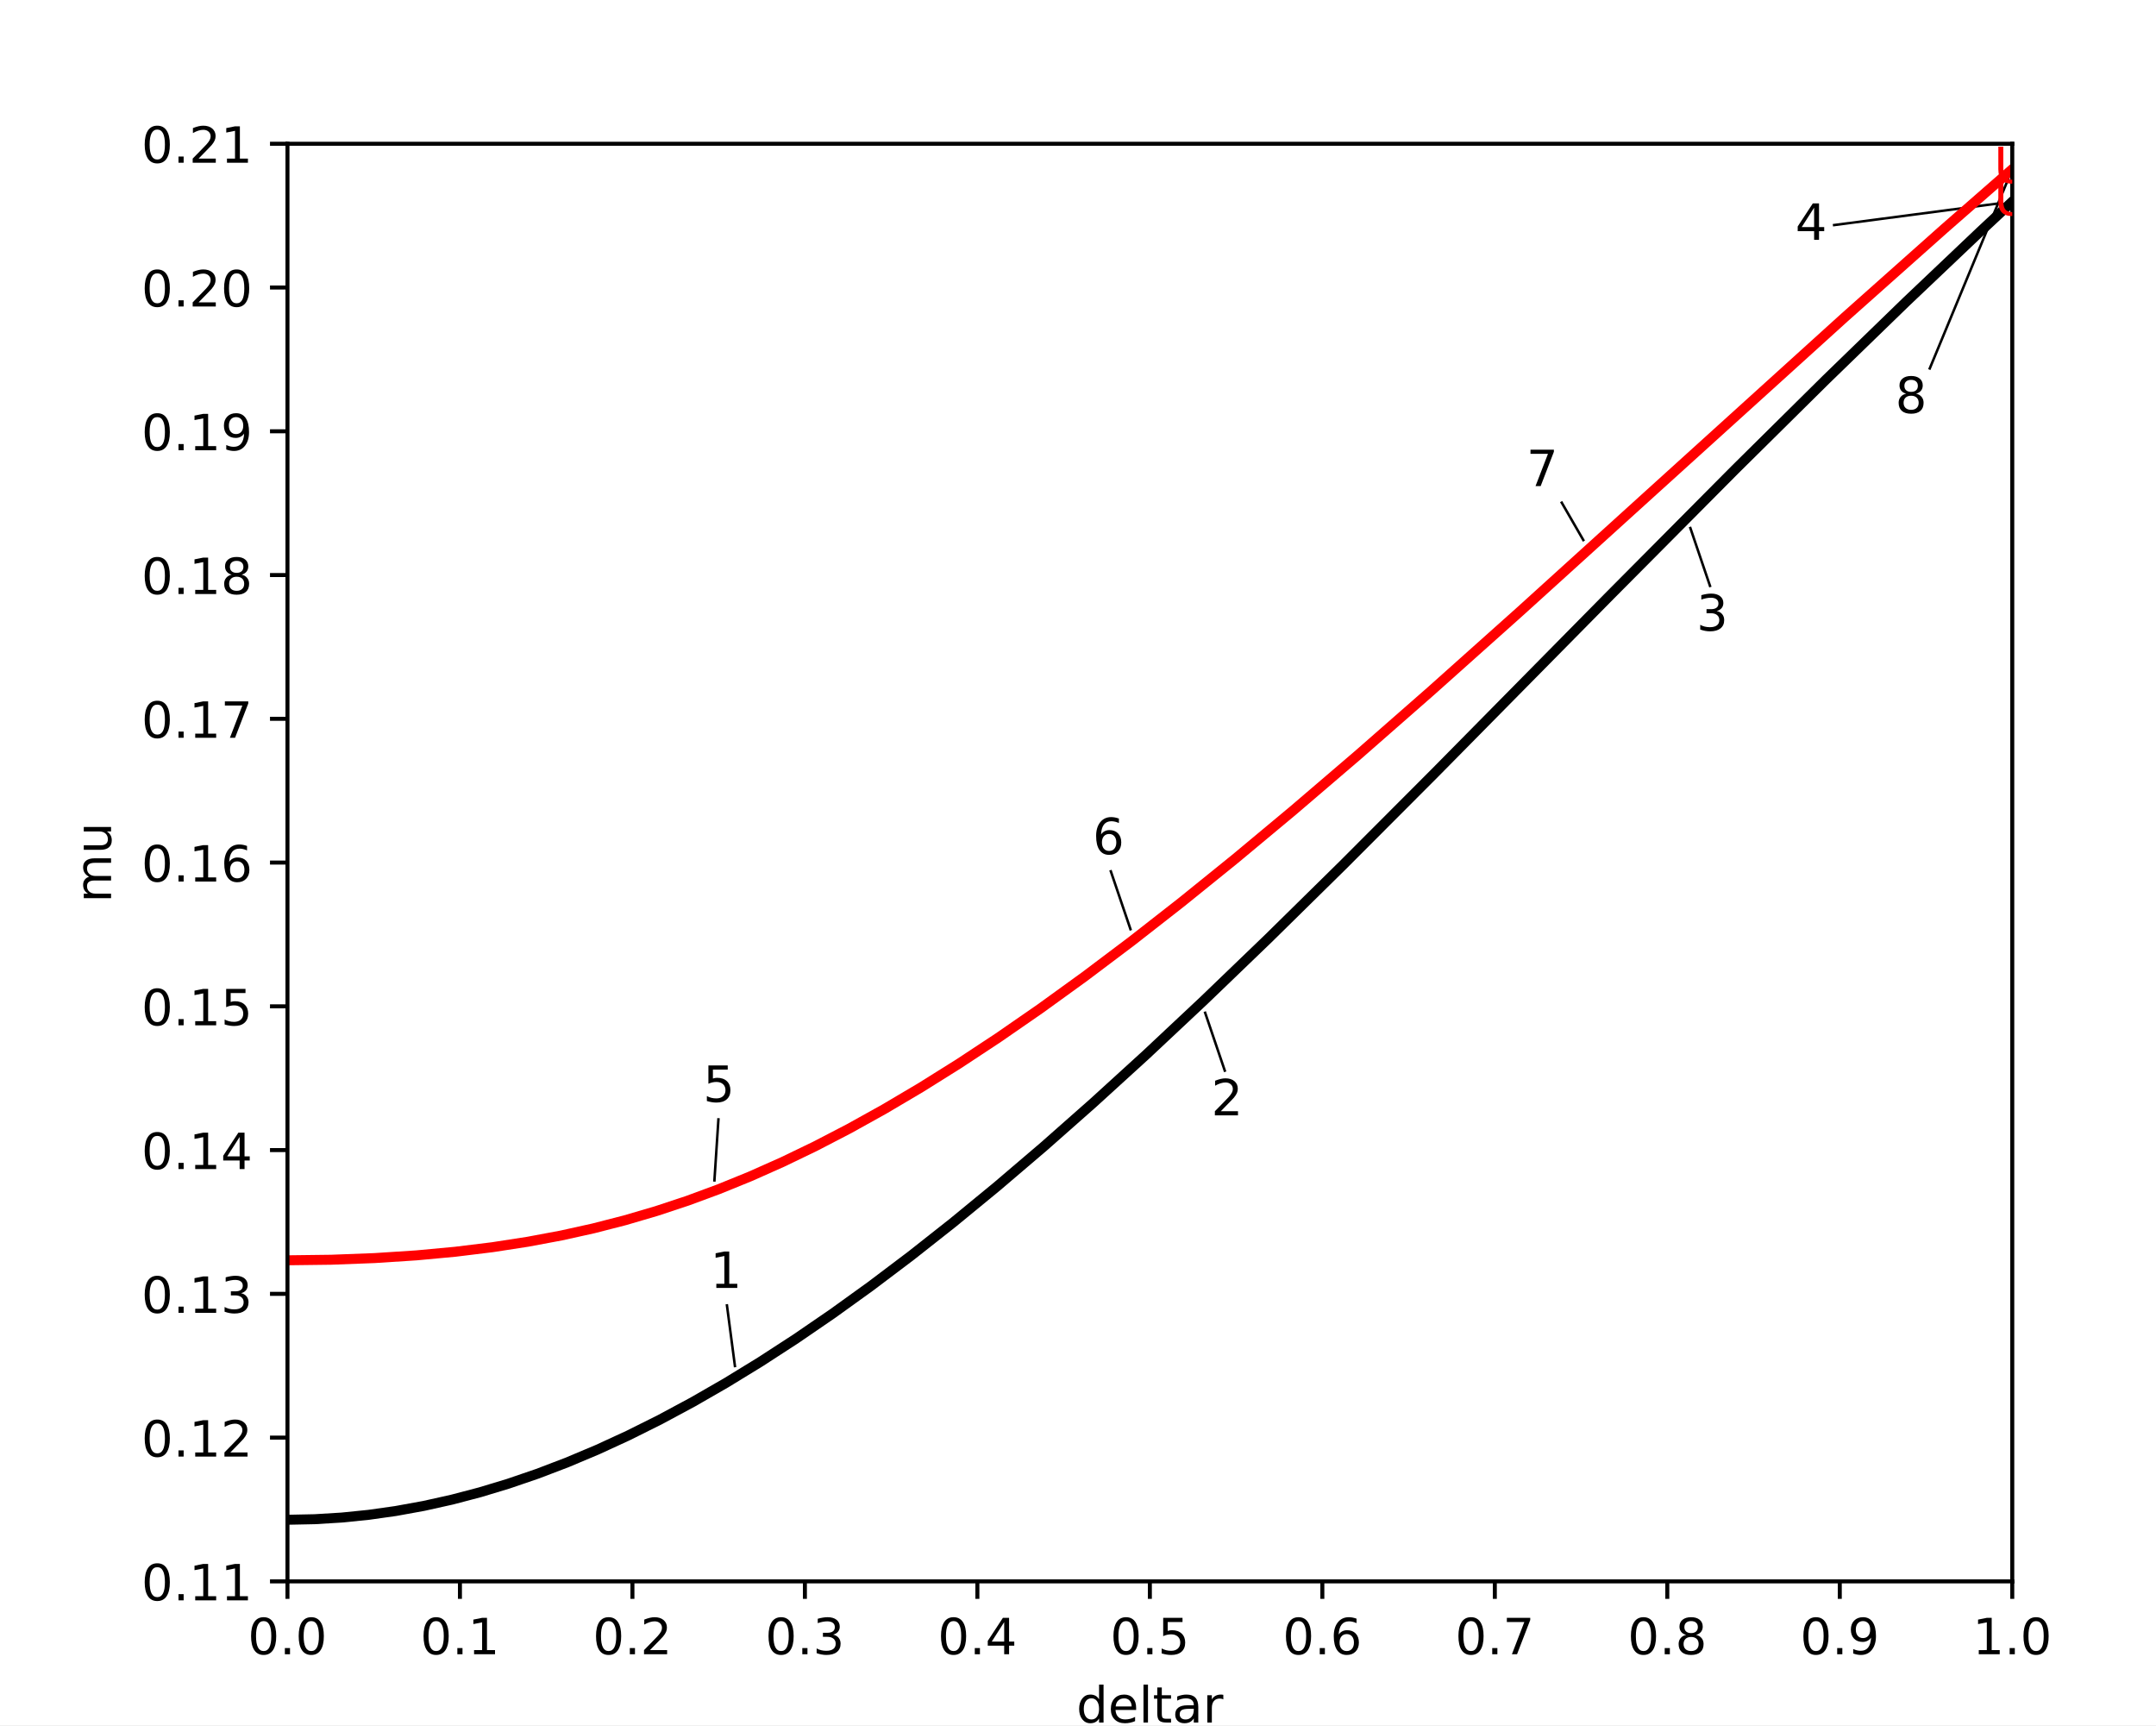
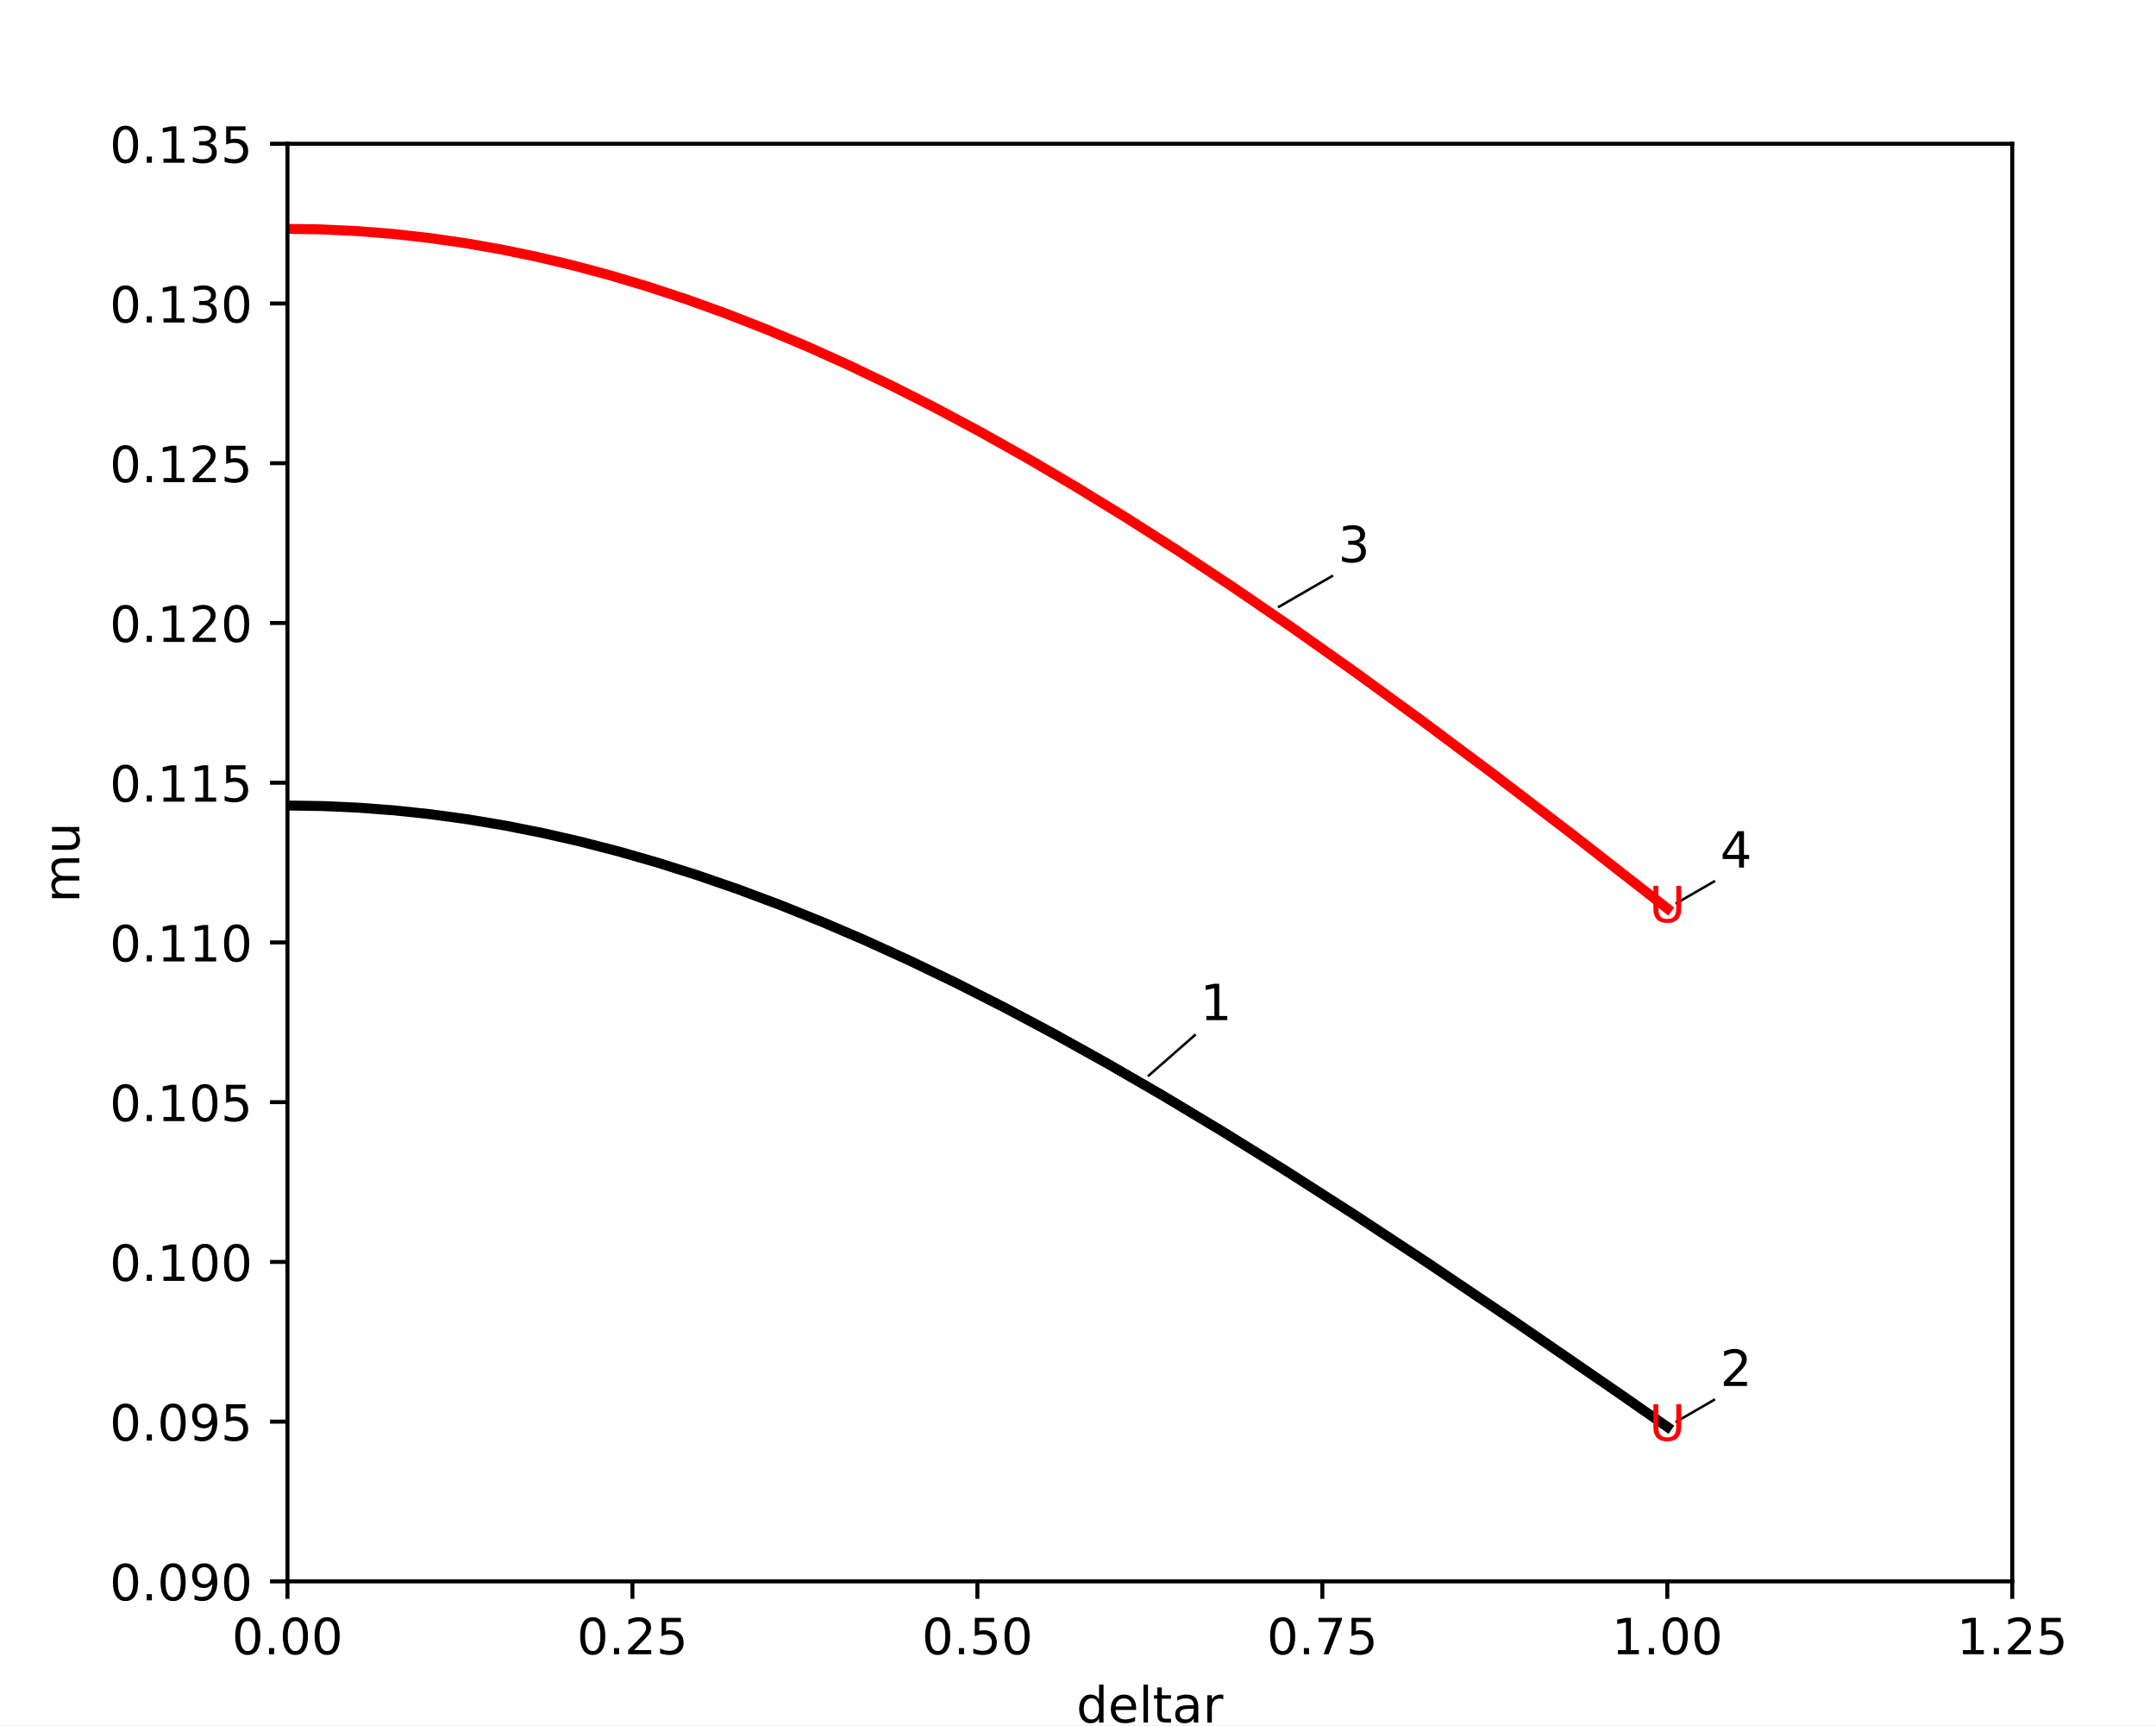
<svg xmlns="http://www.w3.org/2000/svg" xmlns:xlink="http://www.w3.org/1999/xlink" height="345.6pt" version="1.1" viewBox="0 0 432 345.6" width="432pt">
  <defs>
    <style type="text/css">*{stroke-linecap:butt;stroke-linejoin:round;}</style>
  </defs>
  <g id="figure_1">
    <g id="patch_1">
      <path d="M 0 345.6  L 432 345.6  L 432 0  L 0 0  z " style="fill:#ffffff;" />
    </g>
    <g id="axes_1">
      <g id="patch_2">
        <path d="M 57.6 316.8  L 403.2 316.8  L 403.2 28.8  L 57.6 28.8  z " style="fill:#ffffff;" />
      </g>
      <g id="matplotlib.axis_1">
        <g id="xtick_1">
          <g id="line2d_1">
            <defs>
-               <path d="M 0 0  L 0 3.5  " id="mcb1ee3f349" style="stroke:#000000;stroke-width:0.8;" />
-             </defs>
-             <g>
-               <use style="stroke:#000000;stroke-width:0.8;" x="57.6" xlink:href="#mcb1ee3f349" y="316.8" />
+               <path d="M 0 0  L 0 3.5  " id="mb8d86cc499" style="stroke:#000000;stroke-width:0.8;" />
+             </defs>
+             <g>
+               <use style="stroke:#000000;stroke-width:0.8;" x="57.6" xlink:href="#mb8d86cc499" y="316.8" />
            </g>
          </g>
          <g id="text_1">
-             <g transform="translate(49.64844 331.3984)scale(0.1 -0.1)">
+             <g transform="translate(46.46719 331.3984)scale(0.1 -0.1)">
              <defs>
                <path d="M 2034 4250  Q 1547 4250 1301 3770  Q 1056 3291 1056 2328  Q 1056 1369 1301 889  Q 1547 409 2034 409  Q 2525 409 2770 889  Q 3016 1369 3016 2328  Q 3016 3291 2770 3770  Q 2525 4250 2034 4250  z M 2034 4750  Q 2819 4750 3233 4129  Q 3647 3509 3647 2328  Q 3647 1150 3233 529  Q 2819 -91 2034 -91  Q 1250 -91 836 529  Q 422 1150 422 2328  Q 422 3509 836 4129  Q 1250 4750 2034 4750  z " id="DejaVuSans-30" transform="scale(0.015625)" />
                <path d="M 684 794  L 1344 794  L 1344 0  L 684 0  L 684 794  z " id="DejaVuSans-2e" transform="scale(0.015625)" />
              </defs>
              <use xlink:href="#DejaVuSans-30" />
              <use x="63.623" xlink:href="#DejaVuSans-2e" />
              <use x="95.41" xlink:href="#DejaVuSans-30" />
+               <use x="159.033" xlink:href="#DejaVuSans-30" />
            </g>
          </g>
        </g>
        <g id="xtick_2">
          <g id="line2d_2">
            <g>
-               <use style="stroke:#000000;stroke-width:0.8;" x="92.16" xlink:href="#mcb1ee3f349" y="316.8" />
+               <use style="stroke:#000000;stroke-width:0.8;" x="126.72" xlink:href="#mb8d86cc499" y="316.8" />
            </g>
          </g>
          <g id="text_2">
-             <g transform="translate(84.20844 331.3984)scale(0.1 -0.1)">
-               <defs>
-                 <path d="M 794 531  L 1825 531  L 1825 4091  L 703 3866  L 703 4441  L 1819 4666  L 2450 4666  L 2450 531  L 3481 531  L 3481 0  L 794 0  L 794 531  z " id="DejaVuSans-31" transform="scale(0.015625)" />
-               </defs>
-               <use xlink:href="#DejaVuSans-30" />
-               <use x="63.623" xlink:href="#DejaVuSans-2e" />
-               <use x="95.41" xlink:href="#DejaVuSans-31" />
+             <g transform="translate(115.5872 331.3984)scale(0.1 -0.1)">
+               <defs>
+                 <path d="M 1228 531  L 3431 531  L 3431 0  L 469 0  L 469 531  Q 828 903 1448 1529  Q 2069 2156 2228 2338  Q 2531 2678 2651 2914  Q 2772 3150 2772 3378  Q 2772 3750 2511 3984  Q 2250 4219 1831 4219  Q 1534 4219 1204 4116  Q 875 4013 500 3803  L 500 4441  Q 881 4594 1212 4672  Q 1544 4750 1819 4750  Q 2544 4750 2975 4387  Q 3406 4025 3406 3419  Q 3406 3131 3298 2873  Q 3191 2616 2906 2266  Q 2828 2175 2409 1742  Q 1991 1309 1228 531  z " id="DejaVuSans-32" transform="scale(0.015625)" />
+                 <path d="M 691 4666  L 3169 4666  L 3169 4134  L 1269 4134  L 1269 2991  Q 1406 3038 1543 3061  Q 1681 3084 1819 3084  Q 2600 3084 3056 2656  Q 3513 2228 3513 1497  Q 3513 744 3044 326  Q 2575 -91 1722 -91  Q 1428 -91 1123 -41  Q 819 9 494 109  L 494 744  Q 775 591 1075 516  Q 1375 441 1709 441  Q 2250 441 2565 725  Q 2881 1009 2881 1497  Q 2881 1984 2565 2268  Q 2250 2553 1709 2553  Q 1456 2553 1204 2497  Q 953 2441 691 2322  L 691 4666  z " id="DejaVuSans-35" transform="scale(0.015625)" />
+               </defs>
+               <use xlink:href="#DejaVuSans-30" />
+               <use x="63.623" xlink:href="#DejaVuSans-2e" />
+               <use x="95.41" xlink:href="#DejaVuSans-32" />
+               <use x="159.033" xlink:href="#DejaVuSans-35" />
            </g>
          </g>
        </g>
        <g id="xtick_3">
          <g id="line2d_3">
            <g>
-               <use style="stroke:#000000;stroke-width:0.8;" x="126.72" xlink:href="#mcb1ee3f349" y="316.8" />
+               <use style="stroke:#000000;stroke-width:0.8;" x="195.84" xlink:href="#mb8d86cc499" y="316.8" />
            </g>
          </g>
          <g id="text_3">
-             <g transform="translate(118.7684 331.3984)scale(0.1 -0.1)">
-               <defs>
-                 <path d="M 1228 531  L 3431 531  L 3431 0  L 469 0  L 469 531  Q 828 903 1448 1529  Q 2069 2156 2228 2338  Q 2531 2678 2651 2914  Q 2772 3150 2772 3378  Q 2772 3750 2511 3984  Q 2250 4219 1831 4219  Q 1534 4219 1204 4116  Q 875 4013 500 3803  L 500 4441  Q 881 4594 1212 4672  Q 1544 4750 1819 4750  Q 2544 4750 2975 4387  Q 3406 4025 3406 3419  Q 3406 3131 3298 2873  Q 3191 2616 2906 2266  Q 2828 2175 2409 1742  Q 1991 1309 1228 531  z " id="DejaVuSans-32" transform="scale(0.015625)" />
-               </defs>
-               <use xlink:href="#DejaVuSans-30" />
-               <use x="63.623" xlink:href="#DejaVuSans-2e" />
-               <use x="95.41" xlink:href="#DejaVuSans-32" />
+             <g transform="translate(184.7072 331.3984)scale(0.1 -0.1)">
+               <use xlink:href="#DejaVuSans-30" />
+               <use x="63.623" xlink:href="#DejaVuSans-2e" />
+               <use x="95.41" xlink:href="#DejaVuSans-35" />
+               <use x="159.033" xlink:href="#DejaVuSans-30" />
            </g>
          </g>
        </g>
        <g id="xtick_4">
          <g id="line2d_4">
            <g>
-               <use style="stroke:#000000;stroke-width:0.8;" x="161.28" xlink:href="#mcb1ee3f349" y="316.8" />
+               <use style="stroke:#000000;stroke-width:0.8;" x="264.96" xlink:href="#mb8d86cc499" y="316.8" />
            </g>
          </g>
          <g id="text_4">
-             <g transform="translate(153.3284 331.3984)scale(0.1 -0.1)">
-               <defs>
-                 <path d="M 2597 2516  Q 3050 2419 3304 2112  Q 3559 1806 3559 1356  Q 3559 666 3084 287  Q 2609 -91 1734 -91  Q 1441 -91 1130 -33  Q 819 25 488 141  L 488 750  Q 750 597 1062 519  Q 1375 441 1716 441  Q 2309 441 2620 675  Q 2931 909 2931 1356  Q 2931 1769 2642 2001  Q 2353 2234 1838 2234  L 1294 2234  L 1294 2753  L 1863 2753  Q 2328 2753 2575 2939  Q 2822 3125 2822 3475  Q 2822 3834 2567 4026  Q 2313 4219 1838 4219  Q 1578 4219 1281 4162  Q 984 4106 628 3988  L 628 4550  Q 988 4650 1302 4700  Q 1616 4750 1894 4750  Q 2613 4750 3031 4423  Q 3450 4097 3450 3541  Q 3450 3153 3228 2886  Q 3006 2619 2597 2516  z " id="DejaVuSans-33" transform="scale(0.015625)" />
-               </defs>
-               <use xlink:href="#DejaVuSans-30" />
-               <use x="63.623" xlink:href="#DejaVuSans-2e" />
-               <use x="95.41" xlink:href="#DejaVuSans-33" />
+             <g transform="translate(253.8272 331.3984)scale(0.1 -0.1)">
+               <defs>
+                 <path d="M 525 4666  L 3525 4666  L 3525 4397  L 1831 0  L 1172 0  L 2766 4134  L 525 4134  L 525 4666  z " id="DejaVuSans-37" transform="scale(0.015625)" />
+               </defs>
+               <use xlink:href="#DejaVuSans-30" />
+               <use x="63.623" xlink:href="#DejaVuSans-2e" />
+               <use x="95.41" xlink:href="#DejaVuSans-37" />
+               <use x="159.033" xlink:href="#DejaVuSans-35" />
            </g>
          </g>
        </g>
        <g id="xtick_5">
          <g id="line2d_5">
            <g>
-               <use style="stroke:#000000;stroke-width:0.8;" x="195.84" xlink:href="#mcb1ee3f349" y="316.8" />
+               <use style="stroke:#000000;stroke-width:0.8;" x="334.08" xlink:href="#mb8d86cc499" y="316.8" />
            </g>
          </g>
          <g id="text_5">
-             <g transform="translate(187.8884 331.3984)scale(0.1 -0.1)">
-               <defs>
-                 <path d="M 2419 4116  L 825 1625  L 2419 1625  L 2419 4116  z M 2253 4666  L 3047 4666  L 3047 1625  L 3713 1625  L 3713 1100  L 3047 1100  L 3047 0  L 2419 0  L 2419 1100  L 313 1100  L 313 1709  L 2253 4666  z " id="DejaVuSans-34" transform="scale(0.015625)" />
-               </defs>
-               <use xlink:href="#DejaVuSans-30" />
-               <use x="63.623" xlink:href="#DejaVuSans-2e" />
-               <use x="95.41" xlink:href="#DejaVuSans-34" />
+             <g transform="translate(322.9472 331.3984)scale(0.1 -0.1)">
+               <defs>
+                 <path d="M 794 531  L 1825 531  L 1825 4091  L 703 3866  L 703 4441  L 1819 4666  L 2450 4666  L 2450 531  L 3481 531  L 3481 0  L 794 0  L 794 531  z " id="DejaVuSans-31" transform="scale(0.015625)" />
+               </defs>
+               <use xlink:href="#DejaVuSans-31" />
+               <use x="63.623" xlink:href="#DejaVuSans-2e" />
+               <use x="95.41" xlink:href="#DejaVuSans-30" />
+               <use x="159.033" xlink:href="#DejaVuSans-30" />
            </g>
          </g>
        </g>
        <g id="xtick_6">
          <g id="line2d_6">
            <g>
-               <use style="stroke:#000000;stroke-width:0.8;" x="230.4" xlink:href="#mcb1ee3f349" y="316.8" />
+               <use style="stroke:#000000;stroke-width:0.8;" x="403.2" xlink:href="#mb8d86cc499" y="316.8" />
            </g>
          </g>
          <g id="text_6">
-             <g transform="translate(222.4484 331.3984)scale(0.1 -0.1)">
-               <defs>
-                 <path d="M 691 4666  L 3169 4666  L 3169 4134  L 1269 4134  L 1269 2991  Q 1406 3038 1543 3061  Q 1681 3084 1819 3084  Q 2600 3084 3056 2656  Q 3513 2228 3513 1497  Q 3513 744 3044 326  Q 2575 -91 1722 -91  Q 1428 -91 1123 -41  Q 819 9 494 109  L 494 744  Q 775 591 1075 516  Q 1375 441 1709 441  Q 2250 441 2565 725  Q 2881 1009 2881 1497  Q 2881 1984 2565 2268  Q 2250 2553 1709 2553  Q 1456 2553 1204 2497  Q 953 2441 691 2322  L 691 4666  z " id="DejaVuSans-35" transform="scale(0.015625)" />
-               </defs>
-               <use xlink:href="#DejaVuSans-30" />
-               <use x="63.623" xlink:href="#DejaVuSans-2e" />
-               <use x="95.41" xlink:href="#DejaVuSans-35" />
-             </g>
-           </g>
-         </g>
-         <g id="xtick_7">
-           <g id="line2d_7">
-             <g>
-               <use style="stroke:#000000;stroke-width:0.8;" x="264.96" xlink:href="#mcb1ee3f349" y="316.8" />
-             </g>
-           </g>
-           <g id="text_7">
-             <g transform="translate(257.0084 331.3984)scale(0.1 -0.1)">
-               <defs>
-                 <path d="M 2113 2584  Q 1688 2584 1439 2293  Q 1191 2003 1191 1497  Q 1191 994 1439 701  Q 1688 409 2113 409  Q 2538 409 2786 701  Q 3034 994 3034 1497  Q 3034 2003 2786 2293  Q 2538 2584 2113 2584  z M 3366 4563  L 3366 3988  Q 3128 4100 2886 4159  Q 2644 4219 2406 4219  Q 1781 4219 1451 3797  Q 1122 3375 1075 2522  Q 1259 2794 1537 2939  Q 1816 3084 2150 3084  Q 2853 3084 3261 2657  Q 3669 2231 3669 1497  Q 3669 778 3244 343  Q 2819 -91 2113 -91  Q 1303 -91 875 529  Q 447 1150 447 2328  Q 447 3434 972 4092  Q 1497 4750 2381 4750  Q 2619 4750 2861 4703  Q 3103 4656 3366 4563  z " id="DejaVuSans-36" transform="scale(0.015625)" />
-               </defs>
-               <use xlink:href="#DejaVuSans-30" />
-               <use x="63.623" xlink:href="#DejaVuSans-2e" />
-               <use x="95.41" xlink:href="#DejaVuSans-36" />
-             </g>
-           </g>
-         </g>
-         <g id="xtick_8">
-           <g id="line2d_8">
-             <g>
-               <use style="stroke:#000000;stroke-width:0.8;" x="299.52" xlink:href="#mcb1ee3f349" y="316.8" />
-             </g>
-           </g>
-           <g id="text_8">
-             <g transform="translate(291.5684 331.3984)scale(0.1 -0.1)">
-               <defs>
-                 <path d="M 525 4666  L 3525 4666  L 3525 4397  L 1831 0  L 1172 0  L 2766 4134  L 525 4134  L 525 4666  z " id="DejaVuSans-37" transform="scale(0.015625)" />
-               </defs>
-               <use xlink:href="#DejaVuSans-30" />
-               <use x="63.623" xlink:href="#DejaVuSans-2e" />
-               <use x="95.41" xlink:href="#DejaVuSans-37" />
-             </g>
-           </g>
-         </g>
-         <g id="xtick_9">
-           <g id="line2d_9">
-             <g>
-               <use style="stroke:#000000;stroke-width:0.8;" x="334.08" xlink:href="#mcb1ee3f349" y="316.8" />
-             </g>
-           </g>
-           <g id="text_9">
-             <g transform="translate(326.1284 331.3984)scale(0.1 -0.1)">
-               <defs>
-                 <path d="M 2034 2216  Q 1584 2216 1326 1975  Q 1069 1734 1069 1313  Q 1069 891 1326 650  Q 1584 409 2034 409  Q 2484 409 2743 651  Q 3003 894 3003 1313  Q 3003 1734 2745 1975  Q 2488 2216 2034 2216  z M 1403 2484  Q 997 2584 770 2862  Q 544 3141 544 3541  Q 544 4100 942 4425  Q 1341 4750 2034 4750  Q 2731 4750 3128 4425  Q 3525 4100 3525 3541  Q 3525 3141 3298 2862  Q 3072 2584 2669 2484  Q 3125 2378 3379 2068  Q 3634 1759 3634 1313  Q 3634 634 3220 271  Q 2806 -91 2034 -91  Q 1263 -91 848 271  Q 434 634 434 1313  Q 434 1759 690 2068  Q 947 2378 1403 2484  z M 1172 3481  Q 1172 3119 1398 2916  Q 1625 2713 2034 2713  Q 2441 2713 2670 2916  Q 2900 3119 2900 3481  Q 2900 3844 2670 4047  Q 2441 4250 2034 4250  Q 1625 4250 1398 4047  Q 1172 3844 1172 3481  z " id="DejaVuSans-38" transform="scale(0.015625)" />
-               </defs>
-               <use xlink:href="#DejaVuSans-30" />
-               <use x="63.623" xlink:href="#DejaVuSans-2e" />
-               <use x="95.41" xlink:href="#DejaVuSans-38" />
-             </g>
-           </g>
-         </g>
-         <g id="xtick_10">
-           <g id="line2d_10">
-             <g>
-               <use style="stroke:#000000;stroke-width:0.8;" x="368.64" xlink:href="#mcb1ee3f349" y="316.8" />
-             </g>
-           </g>
-           <g id="text_10">
-             <g transform="translate(360.6884 331.3984)scale(0.1 -0.1)">
-               <defs>
-                 <path d="M 703 97  L 703 672  Q 941 559 1184 500  Q 1428 441 1663 441  Q 2288 441 2617 861  Q 2947 1281 2994 2138  Q 2813 1869 2534 1725  Q 2256 1581 1919 1581  Q 1219 1581 811 2004  Q 403 2428 403 3163  Q 403 3881 828 4315  Q 1253 4750 1959 4750  Q 2769 4750 3195 4129  Q 3622 3509 3622 2328  Q 3622 1225 3098 567  Q 2575 -91 1691 -91  Q 1453 -91 1209 -44  Q 966 3 703 97  z M 1959 2075  Q 2384 2075 2632 2365  Q 2881 2656 2881 3163  Q 2881 3666 2632 3958  Q 2384 4250 1959 4250  Q 1534 4250 1286 3958  Q 1038 3666 1038 3163  Q 1038 2656 1286 2365  Q 1534 2075 1959 2075  z " id="DejaVuSans-39" transform="scale(0.015625)" />
-               </defs>
-               <use xlink:href="#DejaVuSans-30" />
-               <use x="63.623" xlink:href="#DejaVuSans-2e" />
-               <use x="95.41" xlink:href="#DejaVuSans-39" />
-             </g>
-           </g>
-         </g>
-         <g id="xtick_11">
-           <g id="line2d_11">
-             <g>
-               <use style="stroke:#000000;stroke-width:0.8;" x="403.2" xlink:href="#mcb1ee3f349" y="316.8" />
-             </g>
-           </g>
-           <g id="text_11">
-             <g transform="translate(395.2484 331.3984)scale(0.1 -0.1)">
+             <g transform="translate(392.0672 331.3984)scale(0.1 -0.1)">
              <use xlink:href="#DejaVuSans-31" />
              <use x="63.623" xlink:href="#DejaVuSans-2e" />
-               <use x="95.41" xlink:href="#DejaVuSans-30" />
-             </g>
-           </g>
-         </g>
-         <g id="text_12">
+               <use x="95.41" xlink:href="#DejaVuSans-32" />
+               <use x="159.033" xlink:href="#DejaVuSans-35" />
+             </g>
+           </g>
+         </g>
+         <g id="text_7">
          <g transform="translate(215.6805 345.0766)scale(0.1 -0.1)">
            <defs>
              <path d="M 2906 2969  L 2906 4863  L 3481 4863  L 3481 0  L 2906 0  L 2906 525  Q 2725 213 2448 61  Q 2172 -91 1784 -91  Q 1150 -91 751 415  Q 353 922 353 1747  Q 353 2572 751 3078  Q 1150 3584 1784 3584  Q 2172 3584 2448 3432  Q 2725 3281 2906 2969  z M 947 1747  Q 947 1113 1208 752  Q 1469 391 1925 391  Q 2381 391 2643 752  Q 2906 1113 2906 1747  Q 2906 2381 2643 2742  Q 2381 3103 1925 3103  Q 1469 3103 1208 2742  Q 947 2381 947 1747  z " id="DejaVuSans-64" transform="scale(0.015625)" />
              <path d="M 3597 1894  L 3597 1613  L 953 1613  Q 991 1019 1311 708  Q 1631 397 2203 397  Q 2534 397 2845 478  Q 3156 559 3463 722  L 3463 178  Q 3153 47 2828 -22  Q 2503 -91 2169 -91  Q 1331 -91 842 396  Q 353 884 353 1716  Q 353 2575 817 3079  Q 1281 3584 2069 3584  Q 2775 3584 3186 3129  Q 3597 2675 3597 1894  z M 3022 2063  Q 3016 2534 2758 2815  Q 2500 3097 2075 3097  Q 1594 3097 1305 2825  Q 1016 2553 972 2059  L 3022 2063  z " id="DejaVuSans-65" transform="scale(0.015625)" />
              <path d="M 603 4863  L 1178 4863  L 1178 0  L 603 0  L 603 4863  z " id="DejaVuSans-6c" transform="scale(0.015625)" />
              <path d="M 1172 4494  L 1172 3500  L 2356 3500  L 2356 3053  L 1172 3053  L 1172 1153  Q 1172 725 1289 603  Q 1406 481 1766 481  L 2356 481  L 2356 0  L 1766 0  Q 1100 0 847 248  Q 594 497 594 1153  L 594 3053  L 172 3053  L 172 3500  L 594 3500  L 594 4494  L 1172 4494  z " id="DejaVuSans-74" transform="scale(0.015625)" />
              <path d="M 2194 1759  Q 1497 1759 1228 1600  Q 959 1441 959 1056  Q 959 750 1161 570  Q 1363 391 1709 391  Q 2188 391 2477 730  Q 2766 1069 2766 1631  L 2766 1759  L 2194 1759  z M 3341 1997  L 3341 0  L 2766 0  L 2766 531  Q 2569 213 2275 61  Q 1981 -91 1556 -91  Q 1019 -91 701 211  Q 384 513 384 1019  Q 384 1609 779 1909  Q 1175 2209 1959 2209  L 2766 2209  L 2766 2266  Q 2766 2663 2505 2880  Q 2244 3097 1772 3097  Q 1472 3097 1187 3025  Q 903 2953 641 2809  L 641 3341  Q 956 3463 1253 3523  Q 1550 3584 1831 3584  Q 2591 3584 2966 3190  Q 3341 2797 3341 1997  z " id="DejaVuSans-61" transform="scale(0.015625)" />
              <path d="M 2631 2963  Q 2534 3019 2420 3045  Q 2306 3072 2169 3072  Q 1681 3072 1420 2755  Q 1159 2438 1159 1844  L 1159 0  L 581 0  L 581 3500  L 1159 3500  L 1159 2956  Q 1341 3275 1631 3429  Q 1922 3584 2338 3584  Q 2397 3584 2469 3576  Q 2541 3569 2628 3553  L 2631 2963  z " id="DejaVuSans-72" transform="scale(0.015625)" />
            </defs>
            <use xlink:href="#DejaVuSans-64" />
            <use x="63.477" xlink:href="#DejaVuSans-65" />
            <use x="125" xlink:href="#DejaVuSans-6c" />
            <use x="152.783" xlink:href="#DejaVuSans-74" />
            <use x="191.992" xlink:href="#DejaVuSans-61" />
            <use x="253.271" xlink:href="#DejaVuSans-72" />
          </g>
        </g>
      </g>
      <g id="matplotlib.axis_2">
        <g id="ytick_1">
+           <g id="line2d_7">
+             <defs>
+               <path d="M 0 0  L -3.5 0  " id="m39d40373f6" style="stroke:#000000;stroke-width:0.8;" />
+             </defs>
+             <g>
+               <use style="stroke:#000000;stroke-width:0.8;" x="57.6" xlink:href="#m39d40373f6" y="316.8" />
+             </g>
+           </g>
+           <g id="text_8">
+             <g transform="translate(21.97188 320.5992)scale(0.1 -0.1)">
+               <defs>
+                 <path d="M 703 97  L 703 672  Q 941 559 1184 500  Q 1428 441 1663 441  Q 2288 441 2617 861  Q 2947 1281 2994 2138  Q 2813 1869 2534 1725  Q 2256 1581 1919 1581  Q 1219 1581 811 2004  Q 403 2428 403 3163  Q 403 3881 828 4315  Q 1253 4750 1959 4750  Q 2769 4750 3195 4129  Q 3622 3509 3622 2328  Q 3622 1225 3098 567  Q 2575 -91 1691 -91  Q 1453 -91 1209 -44  Q 966 3 703 97  z M 1959 2075  Q 2384 2075 2632 2365  Q 2881 2656 2881 3163  Q 2881 3666 2632 3958  Q 2384 4250 1959 4250  Q 1534 4250 1286 3958  Q 1038 3666 1038 3163  Q 1038 2656 1286 2365  Q 1534 2075 1959 2075  z " id="DejaVuSans-39" transform="scale(0.015625)" />
+               </defs>
+               <use xlink:href="#DejaVuSans-30" />
+               <use x="63.623" xlink:href="#DejaVuSans-2e" />
+               <use x="95.41" xlink:href="#DejaVuSans-30" />
+               <use x="159.033" xlink:href="#DejaVuSans-39" />
+               <use x="222.656" xlink:href="#DejaVuSans-30" />
+             </g>
+           </g>
+         </g>
+         <g id="ytick_2">
+           <g id="line2d_8">
+             <g>
+               <use style="stroke:#000000;stroke-width:0.8;" x="57.6" xlink:href="#m39d40373f6" y="284.8" />
+             </g>
+           </g>
+           <g id="text_9">
+             <g transform="translate(21.97188 288.5992)scale(0.1 -0.1)">
+               <use xlink:href="#DejaVuSans-30" />
+               <use x="63.623" xlink:href="#DejaVuSans-2e" />
+               <use x="95.41" xlink:href="#DejaVuSans-30" />
+               <use x="159.033" xlink:href="#DejaVuSans-39" />
+               <use x="222.656" xlink:href="#DejaVuSans-35" />
+             </g>
+           </g>
+         </g>
+         <g id="ytick_3">
+           <g id="line2d_9">
+             <g>
+               <use style="stroke:#000000;stroke-width:0.8;" x="57.6" xlink:href="#m39d40373f6" y="252.8" />
+             </g>
+           </g>
+           <g id="text_10">
+             <g transform="translate(21.97188 256.5992)scale(0.1 -0.1)">
+               <use xlink:href="#DejaVuSans-30" />
+               <use x="63.623" xlink:href="#DejaVuSans-2e" />
+               <use x="95.41" xlink:href="#DejaVuSans-31" />
+               <use x="159.033" xlink:href="#DejaVuSans-30" />
+               <use x="222.656" xlink:href="#DejaVuSans-30" />
+             </g>
+           </g>
+         </g>
+         <g id="ytick_4">
+           <g id="line2d_10">
+             <g>
+               <use style="stroke:#000000;stroke-width:0.8;" x="57.6" xlink:href="#m39d40373f6" y="220.8" />
+             </g>
+           </g>
+           <g id="text_11">
+             <g transform="translate(21.97188 224.5992)scale(0.1 -0.1)">
+               <use xlink:href="#DejaVuSans-30" />
+               <use x="63.623" xlink:href="#DejaVuSans-2e" />
+               <use x="95.41" xlink:href="#DejaVuSans-31" />
+               <use x="159.033" xlink:href="#DejaVuSans-30" />
+               <use x="222.656" xlink:href="#DejaVuSans-35" />
+             </g>
+           </g>
+         </g>
+         <g id="ytick_5">
+           <g id="line2d_11">
+             <g>
+               <use style="stroke:#000000;stroke-width:0.8;" x="57.6" xlink:href="#m39d40373f6" y="188.8" />
+             </g>
+           </g>
+           <g id="text_12">
+             <g transform="translate(21.97188 192.5992)scale(0.1 -0.1)">
+               <use xlink:href="#DejaVuSans-30" />
+               <use x="63.623" xlink:href="#DejaVuSans-2e" />
+               <use x="95.41" xlink:href="#DejaVuSans-31" />
+               <use x="159.033" xlink:href="#DejaVuSans-31" />
+               <use x="222.656" xlink:href="#DejaVuSans-30" />
+             </g>
+           </g>
+         </g>
+         <g id="ytick_6">
          <g id="line2d_12">
-             <defs>
-               <path d="M 0 0  L -3.5 0  " id="mad66e3e38a" style="stroke:#000000;stroke-width:0.8;" />
-             </defs>
-             <g>
-               <use style="stroke:#000000;stroke-width:0.8;" x="57.6" xlink:href="#mad66e3e38a" y="316.8" />
+             <g>
+               <use style="stroke:#000000;stroke-width:0.8;" x="57.6" xlink:href="#m39d40373f6" y="156.8" />
            </g>
          </g>
          <g id="text_13">
-             <g transform="translate(28.33438 320.5992)scale(0.1 -0.1)">
+             <g transform="translate(21.97188 160.5992)scale(0.1 -0.1)">
              <use xlink:href="#DejaVuSans-30" />
              <use x="63.623" xlink:href="#DejaVuSans-2e" />
              <use x="95.41" xlink:href="#DejaVuSans-31" />
              <use x="159.033" xlink:href="#DejaVuSans-31" />
-             </g>
-           </g>
-         </g>
-         <g id="ytick_2">
+               <use x="222.656" xlink:href="#DejaVuSans-35" />
+             </g>
+           </g>
+         </g>
+         <g id="ytick_7">
          <g id="line2d_13">
            <g>
-               <use style="stroke:#000000;stroke-width:0.8;" x="57.6" xlink:href="#mad66e3e38a" y="288" />
+               <use style="stroke:#000000;stroke-width:0.8;" x="57.6" xlink:href="#m39d40373f6" y="124.8" />
            </g>
          </g>
          <g id="text_14">
-             <g transform="translate(28.33438 291.7992)scale(0.1 -0.1)">
+             <g transform="translate(21.97188 128.5992)scale(0.1 -0.1)">
              <use xlink:href="#DejaVuSans-30" />
              <use x="63.623" xlink:href="#DejaVuSans-2e" />
              <use x="95.41" xlink:href="#DejaVuSans-31" />
              <use x="159.033" xlink:href="#DejaVuSans-32" />
-             </g>
-           </g>
-         </g>
-         <g id="ytick_3">
+               <use x="222.656" xlink:href="#DejaVuSans-30" />
+             </g>
+           </g>
+         </g>
+         <g id="ytick_8">
          <g id="line2d_14">
            <g>
-               <use style="stroke:#000000;stroke-width:0.8;" x="57.6" xlink:href="#mad66e3e38a" y="259.2" />
+               <use style="stroke:#000000;stroke-width:0.8;" x="57.6" xlink:href="#m39d40373f6" y="92.8" />
            </g>
          </g>
          <g id="text_15">
-             <g transform="translate(28.33438 262.9992)scale(0.1 -0.1)">
+             <g transform="translate(21.97188 96.59922)scale(0.1 -0.1)">
+               <use xlink:href="#DejaVuSans-30" />
+               <use x="63.623" xlink:href="#DejaVuSans-2e" />
+               <use x="95.41" xlink:href="#DejaVuSans-31" />
+               <use x="159.033" xlink:href="#DejaVuSans-32" />
+               <use x="222.656" xlink:href="#DejaVuSans-35" />
+             </g>
+           </g>
+         </g>
+         <g id="ytick_9">
+           <g id="line2d_15">
+             <g>
+               <use style="stroke:#000000;stroke-width:0.8;" x="57.6" xlink:href="#m39d40373f6" y="60.8" />
+             </g>
+           </g>
+           <g id="text_16">
+             <g transform="translate(21.97188 64.59922)scale(0.1 -0.1)">
+               <defs>
+                 <path d="M 2597 2516  Q 3050 2419 3304 2112  Q 3559 1806 3559 1356  Q 3559 666 3084 287  Q 2609 -91 1734 -91  Q 1441 -91 1130 -33  Q 819 25 488 141  L 488 750  Q 750 597 1062 519  Q 1375 441 1716 441  Q 2309 441 2620 675  Q 2931 909 2931 1356  Q 2931 1769 2642 2001  Q 2353 2234 1838 2234  L 1294 2234  L 1294 2753  L 1863 2753  Q 2328 2753 2575 2939  Q 2822 3125 2822 3475  Q 2822 3834 2567 4026  Q 2313 4219 1838 4219  Q 1578 4219 1281 4162  Q 984 4106 628 3988  L 628 4550  Q 988 4650 1302 4700  Q 1616 4750 1894 4750  Q 2613 4750 3031 4423  Q 3450 4097 3450 3541  Q 3450 3153 3228 2886  Q 3006 2619 2597 2516  z " id="DejaVuSans-33" transform="scale(0.015625)" />
+               </defs>
              <use xlink:href="#DejaVuSans-30" />
              <use x="63.623" xlink:href="#DejaVuSans-2e" />
              <use x="95.41" xlink:href="#DejaVuSans-31" />
              <use x="159.033" xlink:href="#DejaVuSans-33" />
-             </g>
-           </g>
-         </g>
-         <g id="ytick_4">
-           <g id="line2d_15">
-             <g>
-               <use style="stroke:#000000;stroke-width:0.8;" x="57.6" xlink:href="#mad66e3e38a" y="230.4" />
-             </g>
-           </g>
-           <g id="text_16">
-             <g transform="translate(28.33438 234.1992)scale(0.1 -0.1)">
-               <use xlink:href="#DejaVuSans-30" />
-               <use x="63.623" xlink:href="#DejaVuSans-2e" />
-               <use x="95.41" xlink:href="#DejaVuSans-31" />
-               <use x="159.033" xlink:href="#DejaVuSans-34" />
-             </g>
-           </g>
-         </g>
-         <g id="ytick_5">
+               <use x="222.656" xlink:href="#DejaVuSans-30" />
+             </g>
+           </g>
+         </g>
+         <g id="ytick_10">
          <g id="line2d_16">
            <g>
-               <use style="stroke:#000000;stroke-width:0.8;" x="57.6" xlink:href="#mad66e3e38a" y="201.6" />
+               <use style="stroke:#000000;stroke-width:0.8;" x="57.6" xlink:href="#m39d40373f6" y="28.8" />
            </g>
          </g>
          <g id="text_17">
-             <g transform="translate(28.33438 205.3992)scale(0.1 -0.1)">
-               <use xlink:href="#DejaVuSans-30" />
-               <use x="63.623" xlink:href="#DejaVuSans-2e" />
-               <use x="95.41" xlink:href="#DejaVuSans-31" />
-               <use x="159.033" xlink:href="#DejaVuSans-35" />
-             </g>
-           </g>
-         </g>
-         <g id="ytick_6">
-           <g id="line2d_17">
-             <g>
-               <use style="stroke:#000000;stroke-width:0.8;" x="57.6" xlink:href="#mad66e3e38a" y="172.8" />
-             </g>
-           </g>
-           <g id="text_18">
-             <g transform="translate(28.33438 176.5992)scale(0.1 -0.1)">
-               <use xlink:href="#DejaVuSans-30" />
-               <use x="63.623" xlink:href="#DejaVuSans-2e" />
-               <use x="95.41" xlink:href="#DejaVuSans-31" />
-               <use x="159.033" xlink:href="#DejaVuSans-36" />
-             </g>
-           </g>
-         </g>
-         <g id="ytick_7">
-           <g id="line2d_18">
-             <g>
-               <use style="stroke:#000000;stroke-width:0.8;" x="57.6" xlink:href="#mad66e3e38a" y="144" />
-             </g>
-           </g>
-           <g id="text_19">
-             <g transform="translate(28.33438 147.7992)scale(0.1 -0.1)">
-               <use xlink:href="#DejaVuSans-30" />
-               <use x="63.623" xlink:href="#DejaVuSans-2e" />
-               <use x="95.41" xlink:href="#DejaVuSans-31" />
-               <use x="159.033" xlink:href="#DejaVuSans-37" />
-             </g>
-           </g>
-         </g>
-         <g id="ytick_8">
-           <g id="line2d_19">
-             <g>
-               <use style="stroke:#000000;stroke-width:0.8;" x="57.6" xlink:href="#mad66e3e38a" y="115.2" />
-             </g>
-           </g>
-           <g id="text_20">
-             <g transform="translate(28.33438 118.9992)scale(0.1 -0.1)">
-               <use xlink:href="#DejaVuSans-30" />
-               <use x="63.623" xlink:href="#DejaVuSans-2e" />
-               <use x="95.41" xlink:href="#DejaVuSans-31" />
-               <use x="159.033" xlink:href="#DejaVuSans-38" />
-             </g>
-           </g>
-         </g>
-         <g id="ytick_9">
-           <g id="line2d_20">
-             <g>
-               <use style="stroke:#000000;stroke-width:0.8;" x="57.6" xlink:href="#mad66e3e38a" y="86.4" />
-             </g>
-           </g>
-           <g id="text_21">
-             <g transform="translate(28.33438 90.19922)scale(0.1 -0.1)">
-               <use xlink:href="#DejaVuSans-30" />
-               <use x="63.623" xlink:href="#DejaVuSans-2e" />
-               <use x="95.41" xlink:href="#DejaVuSans-31" />
-               <use x="159.033" xlink:href="#DejaVuSans-39" />
-             </g>
-           </g>
-         </g>
-         <g id="ytick_10">
-           <g id="line2d_21">
-             <g>
-               <use style="stroke:#000000;stroke-width:0.8;" x="57.6" xlink:href="#mad66e3e38a" y="57.6" />
-             </g>
-           </g>
-           <g id="text_22">
-             <g transform="translate(28.33438 61.39922)scale(0.1 -0.1)">
-               <use xlink:href="#DejaVuSans-30" />
-               <use x="63.623" xlink:href="#DejaVuSans-2e" />
-               <use x="95.41" xlink:href="#DejaVuSans-32" />
-               <use x="159.033" xlink:href="#DejaVuSans-30" />
-             </g>
-           </g>
-         </g>
-         <g id="ytick_11">
-           <g id="line2d_22">
-             <g>
-               <use style="stroke:#000000;stroke-width:0.8;" x="57.6" xlink:href="#mad66e3e38a" y="28.8" />
-             </g>
-           </g>
-           <g id="text_23">
-             <g transform="translate(28.33438 32.59922)scale(0.1 -0.1)">
-               <use xlink:href="#DejaVuSans-30" />
-               <use x="63.623" xlink:href="#DejaVuSans-2e" />
-               <use x="95.41" xlink:href="#DejaVuSans-32" />
-               <use x="159.033" xlink:href="#DejaVuSans-31" />
-             </g>
-           </g>
-         </g>
-         <g id="text_24">
-           <g transform="translate(22.25469 180.8391)rotate(-90)scale(0.1 -0.1)">
+             <g transform="translate(21.97188 32.59922)scale(0.1 -0.1)">
+               <use xlink:href="#DejaVuSans-30" />
+               <use x="63.623" xlink:href="#DejaVuSans-2e" />
+               <use x="95.41" xlink:href="#DejaVuSans-31" />
+               <use x="159.033" xlink:href="#DejaVuSans-33" />
+               <use x="222.656" xlink:href="#DejaVuSans-35" />
+             </g>
+           </g>
+         </g>
+         <g id="text_18">
+           <g transform="translate(15.89219 180.8391)rotate(-90)scale(0.1 -0.1)">
            <defs>
              <path d="M 3328 2828  Q 3544 3216 3844 3400  Q 4144 3584 4550 3584  Q 5097 3584 5394 3201  Q 5691 2819 5691 2113  L 5691 0  L 5113 0  L 5113 2094  Q 5113 2597 4934 2840  Q 4756 3084 4391 3084  Q 3944 3084 3684 2787  Q 3425 2491 3425 1978  L 3425 0  L 2847 0  L 2847 2094  Q 2847 2600 2669 2842  Q 2491 3084 2119 3084  Q 1678 3084 1418 2786  Q 1159 2488 1159 1978  L 1159 0  L 581 0  L 581 3500  L 1159 3500  L 1159 2956  Q 1356 3278 1631 3431  Q 1906 3584 2284 3584  Q 2666 3584 2933 3390  Q 3200 3197 3328 2828  z " id="DejaVuSans-6d" transform="scale(0.015625)" />
              <path d="M 544 1381  L 544 3500  L 1119 3500  L 1119 1403  Q 1119 906 1312 657  Q 1506 409 1894 409  Q 2359 409 2629 706  Q 2900 1003 2900 1516  L 2900 3500  L 3475 3500  L 3475 0  L 2900 0  L 2900 538  Q 2691 219 2414 64  Q 2138 -91 1772 -91  Q 1169 -91 856 284  Q 544 659 544 1381  z M 1991 3584  L 1991 3584  z " id="DejaVuSans-75" transform="scale(0.015625)" />
            </defs>
            <use xlink:href="#DejaVuSans-6d" />
            <use x="97.412" xlink:href="#DejaVuSans-75" />
          </g>
        </g>
      </g>
-       <g id="line2d_23">
-         <path clip-path="url(#pf369e54ac4)" d="M 147.258 273.654  L 145.66 261.519  " style="fill:none;stroke:#000000;stroke-linecap:square;stroke-width:0.5;" />
-       </g>
-       <g id="line2d_24">
-         <path clip-path="url(#pf369e54ac4)" d="M 241.478 202.892  L 245.412 214.483  " style="fill:none;stroke:#000000;stroke-linecap:square;stroke-width:0.5;" />
-       </g>
-       <g id="line2d_25">
-         <path clip-path="url(#pf369e54ac4)" d="M 338.701 105.785  L 342.635 117.375  " style="fill:none;stroke:#000000;stroke-linecap:square;stroke-width:0.5;" />
-       </g>
-       <g id="line2d_26">
-         <path clip-path="url(#pf369e54ac4)" d="M 401.058 40.671  L 367.508 45.088  " style="fill:none;stroke:#000000;stroke-linecap:square;stroke-width:0.5;" />
-       </g>
-       <g id="line2d_27">
-         <path clip-path="url(#pf369e54ac4)" d="M 143.15 236.467  L 143.951 224.254  " style="fill:none;stroke:#000000;stroke-linecap:square;stroke-width:0.5;" />
-       </g>
-       <g id="line2d_28">
-         <path clip-path="url(#pf369e54ac4)" d="M 226.513 186.146  L 222.579 174.555  " style="fill:none;stroke:#000000;stroke-linecap:square;stroke-width:0.5;" />
-       </g>
-       <g id="line2d_29">
-         <path clip-path="url(#pf369e54ac4)" d="M 317.248 108.184  L 312.928 100.701  " style="fill:none;stroke:#000000;stroke-linecap:square;stroke-width:0.5;" />
-       </g>
-       <g id="line2d_30">
-         <path clip-path="url(#pf369e54ac4)" d="M 402.373 35.897  L 386.668 73.813  " style="fill:none;stroke:#000000;stroke-linecap:square;stroke-width:0.5;" />
-       </g>
-       <g id="line2d_31">
-         <path clip-path="url(#pf369e54ac4)" d="M 57.6 304.457  L 63.07 304.345  L 68.472 304.015  L 73.877 303.468  L 79.283 302.705  L 84.918 301.681  L 90.556 300.426  L 96.2 298.943  L 101.848 297.235  L 107.729 295.223  L 113.617 292.975  L 119.741 290.397  L 125.874 287.574  L 132.245 284.396  L 138.856 280.842  L 145.481 277.03  L 152.35 272.823  L 159.465 268.205  L 166.829 263.159  L 174.445 257.674  L 182.547 251.557  L 190.91 244.962  L 199.769 237.685  L 209.131 229.701  L 219.003 220.984  L 229.63 211.302  L 241.26 200.395  L 254.149 187.994  L 269.042 173.342  L 287.434 154.917  L 322.68 119.206  L 347.69 94.041  L 365.897 76.029  L 381.941 60.466  L 396.792 46.37  L 403.2 40.389  L 403.2 40.389  " style="fill:none;stroke:#000000;stroke-linecap:square;stroke-width:2;" />
-       </g>
-       <g id="line2d_32">
-         <path clip-path="url(#pf369e54ac4)" d="M 57.6 252.475  L 66.339 252.366  L 75.059 252.034  L 83.441 251.49  L 91.237 250.765  L 98.665 249.855  L 105.733 248.766  L 112.461 247.508  L 118.879 246.088  L 125.218 244.46  L 131.505 242.615  L 137.764 240.542  L 144.018 238.234  L 150.286 235.684  L 156.785 232.794  L 163.325 229.64  L 170.122 226.113  L 177.183 222.19  L 184.518 217.854  L 192.132 213.088  L 200.028 207.882  L 208.428 202.073  L 217.338 195.63  L 226.767 188.529  L 236.721 180.751  L 247.43 172.097  L 259.132 162.349  L 272.073 151.275  L 286.736 138.427  L 304.553 122.509  L 330.79 98.733  L 369.599 63.589  L 389.622 45.775  L 403.2 33.902  L 403.2 33.902  " style="fill:none;stroke:#ff0000;stroke-linecap:square;stroke-width:2;" />
+       <g id="line2d_17">
+         <path clip-path="url(#p876fd89678)" d="M 230.185 215.463  L 239.387 207.392  " style="fill:none;stroke:#000000;stroke-linecap:square;stroke-width:0.5;" />
+       </g>
+       <g id="line2d_18">
+         <path clip-path="url(#p876fd89678)" d="M 335.951 284.771  L 343.433 280.451  " style="fill:none;stroke:#000000;stroke-linecap:square;stroke-width:0.5;" />
+       </g>
+       <g id="line2d_19">
+         <path clip-path="url(#p876fd89678)" d="M 256.285 121.545  L 266.885 115.425  " style="fill:none;stroke:#000000;stroke-linecap:square;stroke-width:0.5;" />
+       </g>
+       <g id="line2d_20">
+         <path clip-path="url(#p876fd89678)" d="M 335.951 180.919  L 343.433 176.599  " style="fill:none;stroke:#000000;stroke-linecap:square;stroke-width:0.5;" />
+       </g>
+       <g id="line2d_21">
+         <path clip-path="url(#p876fd89678)" d="M 57.6 161.371  L 64.73 161.48  L 71.933 161.809  L 79.115 162.355  L 86.265 163.115  L 93.846 164.153  L 101.369 165.418  L 108.825 166.898  L 116.207 168.581  L 123.962 170.578  L 131.62 172.775  L 139.618 175.301  L 147.934 178.171  L 156.118 181.229  L 164.59 184.629  L 173.33 188.376  L 182.318 192.47  L 191.536 196.908  L 201.356 201.887  L 211.357 207.207  L 221.901 213.065  L 232.951 219.456  L 244.831 226.586  L 257.486 234.443  L 271.207 243.227  L 286.251 253.123  L 303.493 264.741  L 324.017 278.853  L 334.08 285.851  L 334.08 285.851  " style="fill:none;stroke:#000000;stroke-linecap:square;stroke-width:2;" />
+       </g>
+       <g id="line2d_22">
+         <path clip-path="url(#p876fd89678)" d="M 57.6 45.855  L 64.251 45.955  L 71.553 46.295  L 78.837 46.873  L 86.092 47.685  L 93.31 48.724  L 100.483 49.983  L 107.603 51.454  L 114.663 53.126  L 122.194 55.141  L 129.645 57.363  L 137.532 59.96  L 145.318 62.761  L 153.507 65.956  L 161.575 69.345  L 170.014 73.137  L 178.799 77.342  L 187.433 81.719  L 196.385 86.501  L 205.634 91.689  L 215.16 97.279  L 225.382 103.539  L 235.825 110.194  L 246.893 117.511  L 258.544 125.479  L 271.137 134.369  L 284.605 144.157  L 299.263 155.095  L 315.387 167.415  L 333.573 181.6  L 334.08 181.999  L 334.08 181.999  " style="fill:none;stroke:#ff0000;stroke-linecap:square;stroke-width:2;" />
      </g>
      <g id="patch_3">
        <path d="M 57.6 316.8  L 57.6 28.8  " style="fill:none;stroke:#000000;stroke-linecap:square;stroke-linejoin:miter;stroke-width:0.8;" />
      </g>
      <g id="patch_4">
        <path d="M 403.2 316.8  L 403.2 28.8  " style="fill:none;stroke:#000000;stroke-linecap:square;stroke-linejoin:miter;stroke-width:0.8;" />
      </g>
      <g id="patch_5">
        <path d="M 57.6 316.8  L 403.2 316.8  " style="fill:none;stroke:#000000;stroke-linecap:square;stroke-linejoin:miter;stroke-width:0.8;" />
      </g>
      <g id="patch_6">
        <path d="M 57.6 28.8  L 403.2 28.8  " style="fill:none;stroke:#000000;stroke-linecap:square;stroke-linejoin:miter;stroke-width:0.8;" />
      </g>
-       <g id="text_25">
-         <g clip-path="url(#pf369e54ac4)">
-           <g transform="translate(142.2912 258.0116)scale(0.1 -0.1)">
+       <g id="text_19">
+         <g clip-path="url(#p876fd89678)">
+           <g transform="translate(240.4697 204.3633)scale(0.1 -0.1)">
            <use xlink:href="#DejaVuSans-31" />
          </g>
        </g>
      </g>
-       <g id="text_26">
-         <g clip-path="url(#pf369e54ac4)">
-           <g transform="translate(242.6941 223.4449)scale(0.1 -0.1)">
+       <g id="text_20">
+         <g clip-path="url(#p876fd89678)">
+           <g transform="translate(344.6802 277.6516)scale(0.1 -0.1)">
            <use xlink:href="#DejaVuSans-32" />
          </g>
        </g>
      </g>
-       <g id="text_27">
-         <g clip-path="url(#pf369e54ac4)">
-           <g transform="translate(339.9168 126.3372)scale(0.1 -0.1)">
+       <g id="text_21">
+         <g clip-path="url(#p876fd89678)">
+           <g transform="translate(268.1318 112.6254)scale(0.1 -0.1)">
            <use xlink:href="#DejaVuSans-33" />
          </g>
        </g>
      </g>
-       <g id="text_28">
-         <g clip-path="url(#pf369e54ac4)">
-           <g transform="translate(359.7178 48.03486)scale(0.1 -0.1)">
+       <g id="text_22">
+         <g clip-path="url(#p876fd89678)">
+           <g transform="translate(344.6802 173.7998)scale(0.1 -0.1)">
+             <defs>
+               <path d="M 2419 4116  L 825 1625  L 2419 1625  L 2419 4116  z M 2253 4666  L 3047 4666  L 3047 1625  L 3713 1625  L 3713 1100  L 3047 1100  L 3047 0  L 2419 0  L 2419 1100  L 313 1100  L 313 1709  L 2253 4666  z " id="DejaVuSans-34" transform="scale(0.015625)" />
+             </defs>
            <use xlink:href="#DejaVuSans-34" />
          </g>
        </g>
      </g>
-       <g id="text_29">
-         <g clip-path="url(#pf369e54ac4)">
-           <g transform="translate(140.8639 220.737)scale(0.1 -0.1)">
-             <use xlink:href="#DejaVuSans-35" />
-           </g>
-         </g>
-       </g>
-       <g id="text_30">
-         <g clip-path="url(#pf369e54ac4)">
-           <g transform="translate(218.9347 171.1119)scale(0.1 -0.1)">
-             <use xlink:href="#DejaVuSans-36" />
-           </g>
-         </g>
-       </g>
-       <g id="text_31">
-         <g clip-path="url(#pf369e54ac4)">
-           <g transform="translate(305.8459 97.37436)scale(0.1 -0.1)">
-             <use xlink:href="#DejaVuSans-37" />
-           </g>
-         </g>
-       </g>
-       <g id="text_32">
-         <g clip-path="url(#pf369e54ac4)">
-           <g transform="translate(379.7545 82.74205)scale(0.1 -0.1)">
-             <use xlink:href="#DejaVuSans-38" />
-           </g>
-         </g>
-       </g>
-       <g id="text_33">
-         <g clip-path="url(#pf369e54ac4)">
-           <g style="fill:#ff0000;" transform="translate(399.5406 43.14795)scale(0.1 -0.1)">
+       <g id="text_23">
+         <g clip-path="url(#p876fd89678)">
+           <g style="fill:#ff0000;" transform="translate(330.4206 288.6107)scale(0.1 -0.1)">
            <defs>
              <path d="M 556 4666  L 1191 4666  L 1191 1831  Q 1191 1081 1462 751  Q 1734 422 2344 422  Q 2950 422 3222 751  Q 3494 1081 3494 1831  L 3494 4666  L 4128 4666  L 4128 1753  Q 4128 841 3676 375  Q 3225 -91 2344 -91  Q 1459 -91 1007 375  Q 556 841 556 1753  L 556 4666  z " id="DejaVuSans-55" transform="scale(0.015625)" />
            </defs>
            <use xlink:href="#DejaVuSans-55" />
          </g>
        </g>
      </g>
-       <g id="text_34">
-         <g clip-path="url(#pf369e54ac4)">
-           <g style="fill:#ff0000;" transform="translate(399.5406 36.661)scale(0.1 -0.1)">
+       <g id="text_24">
+         <g clip-path="url(#p876fd89678)">
+           <g style="fill:#ff0000;" transform="translate(330.4207 184.7589)scale(0.1 -0.1)">
            <use xlink:href="#DejaVuSans-55" />
          </g>
        </g>
      </g>
    </g>
  </g>
  <defs>
-     <clipPath id="pf369e54ac4">
+     <clipPath id="p876fd89678">
      <rect height="288" width="345.6" x="57.6" y="28.8" />
    </clipPath>
  </defs>
</svg>
